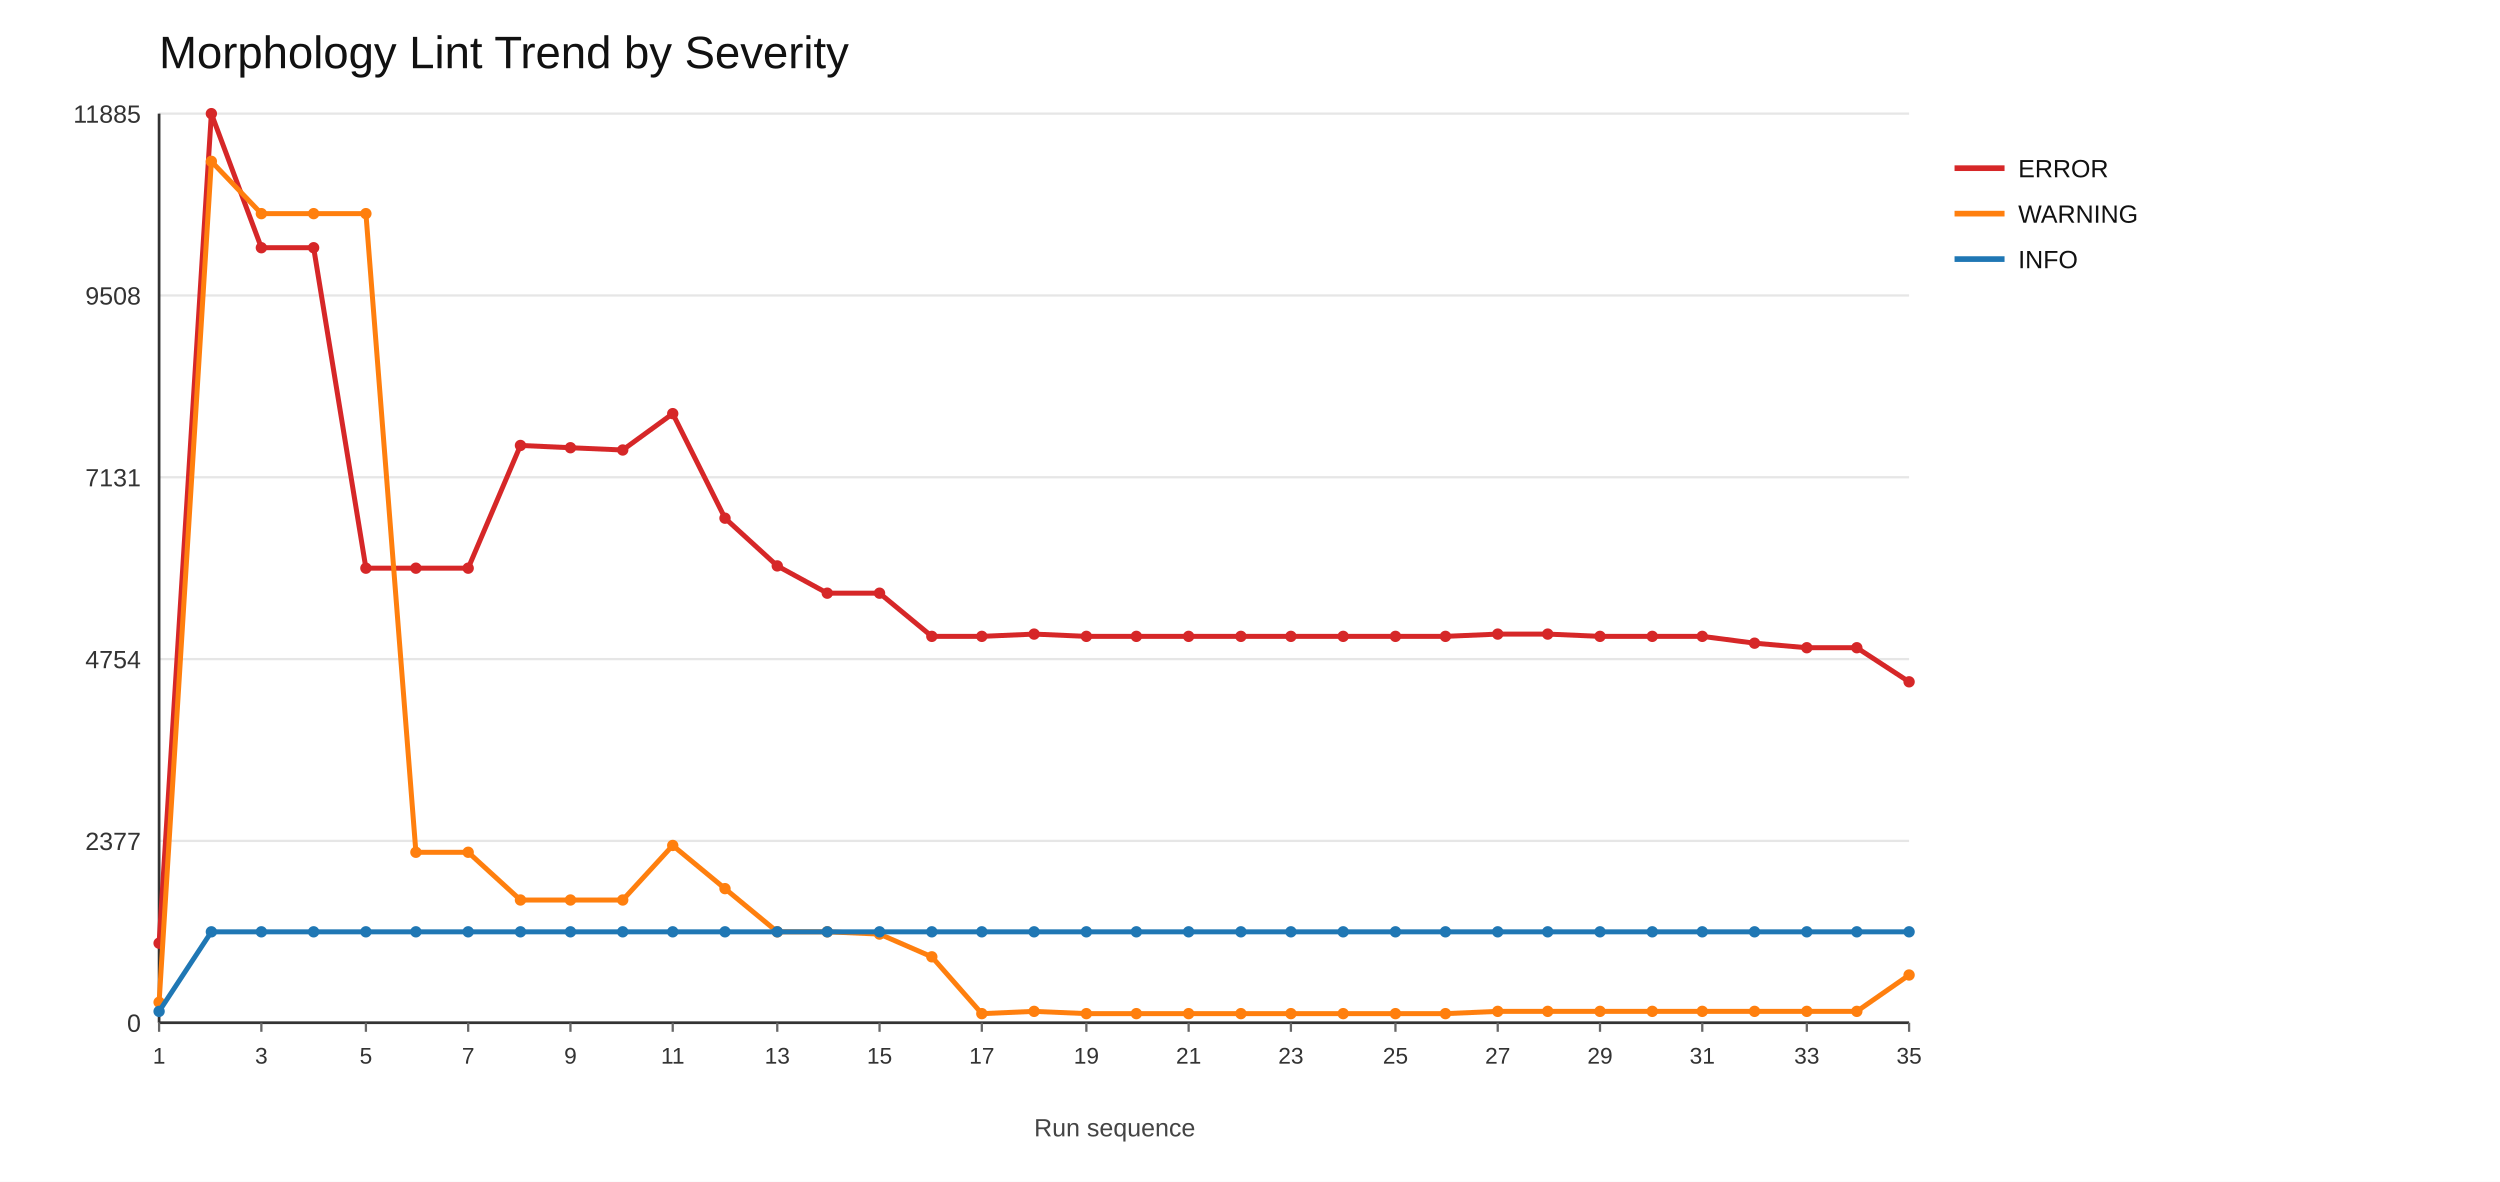
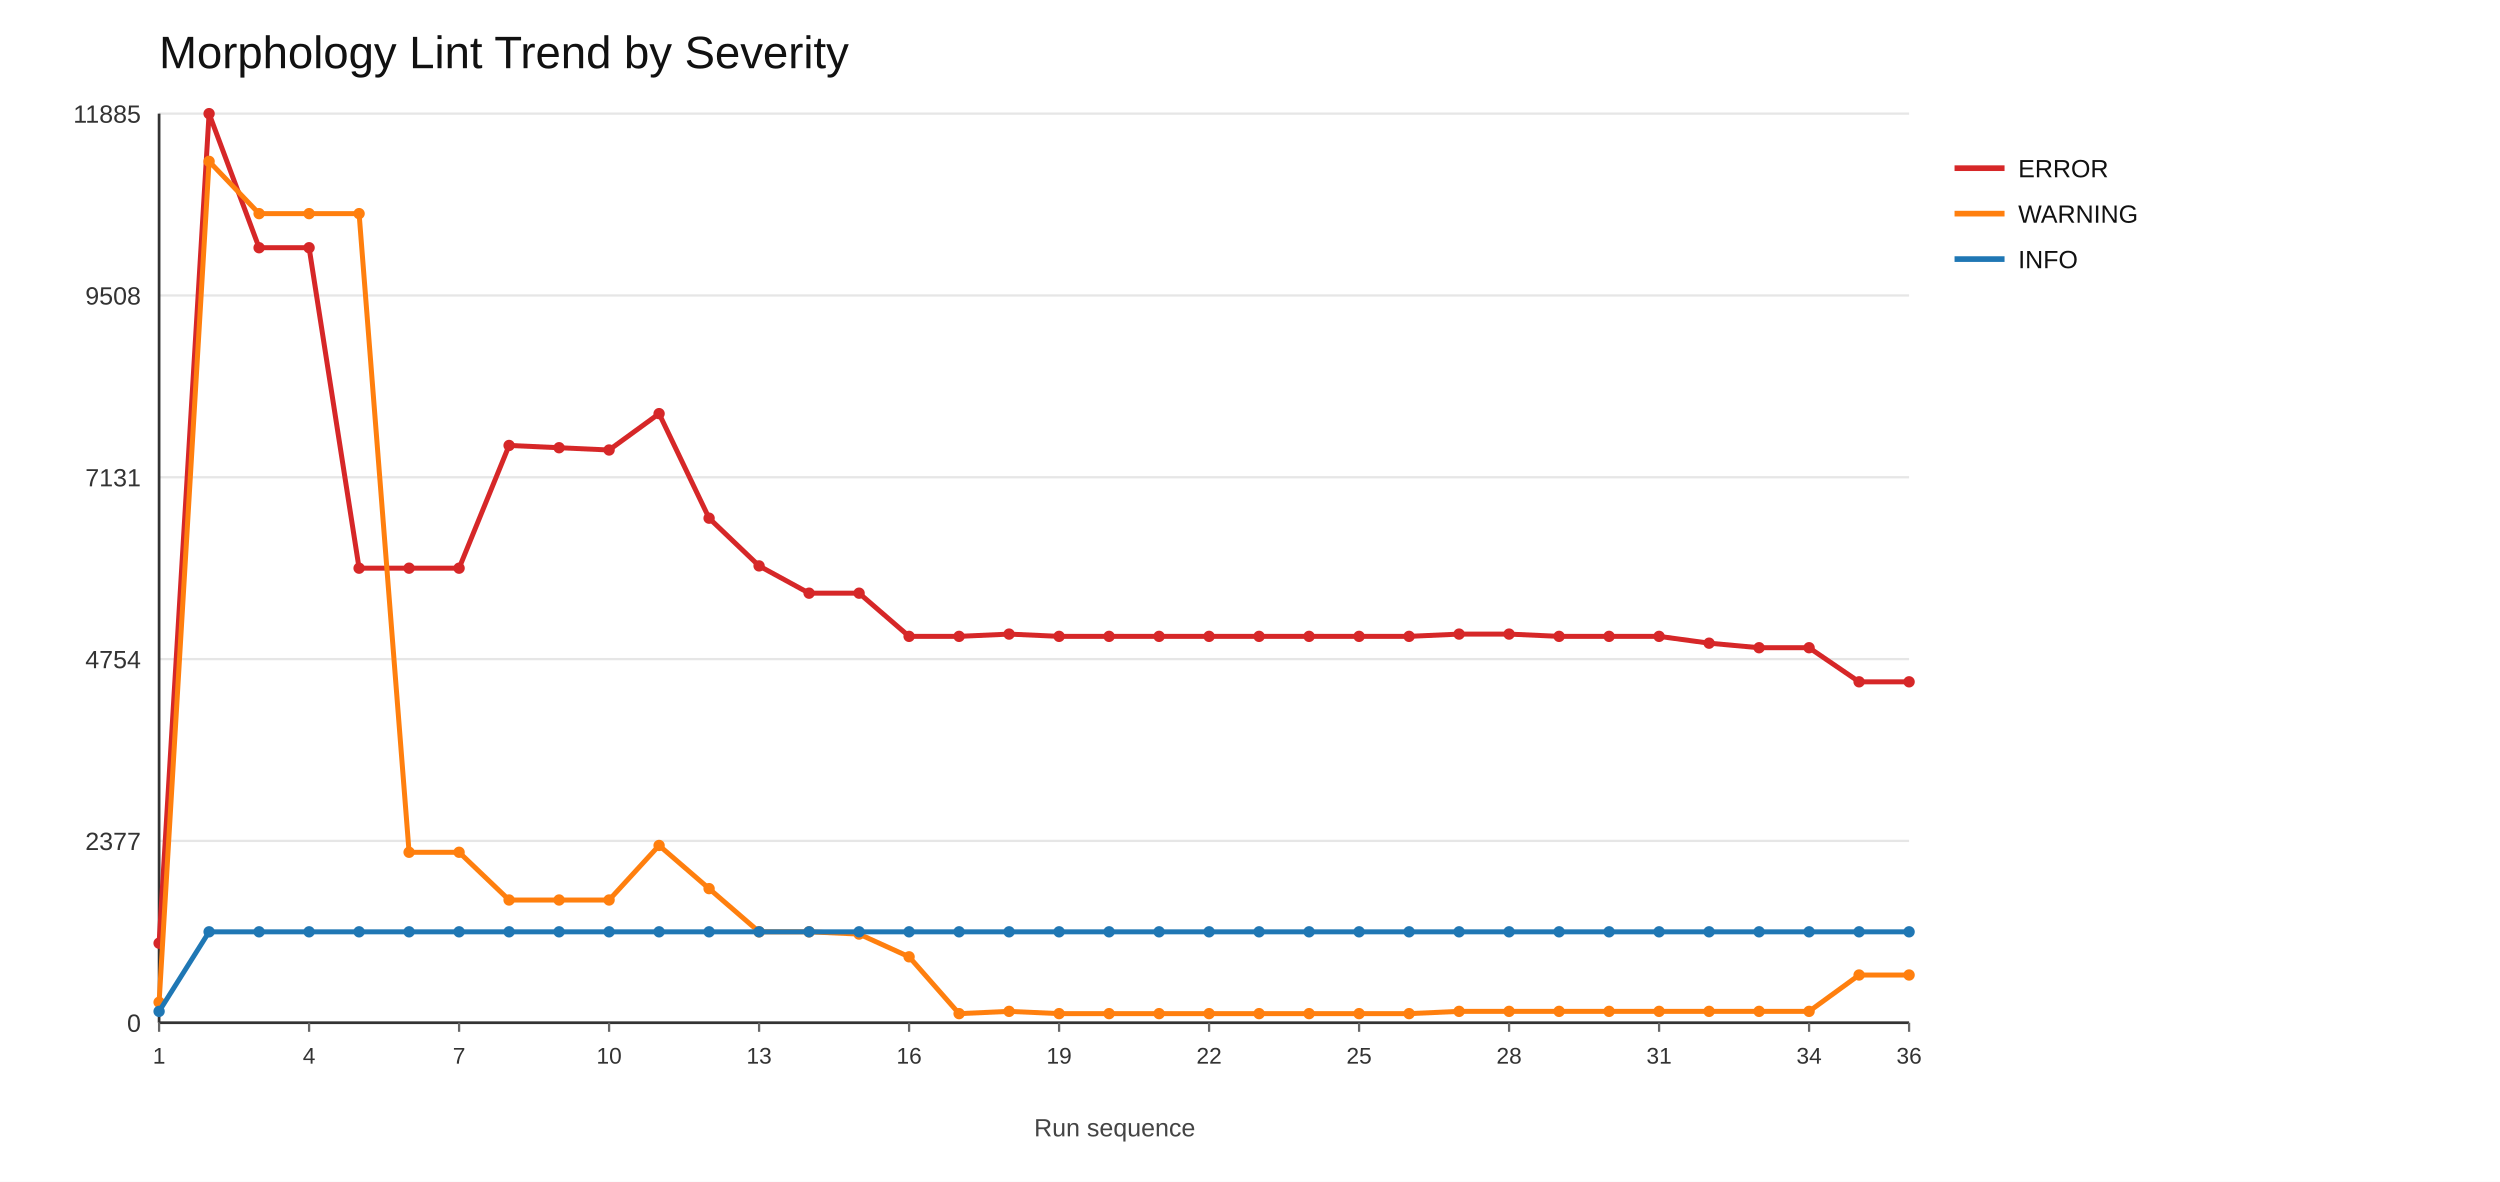
<svg xmlns="http://www.w3.org/2000/svg" width="1100" height="520">
  <rect x="0" y="0" width="1100" height="520" fill="#ffffff" />
  <text x="70" y="30" font-size="20" font-family="Arial" fill="#111">Morphology Lint Trend by Severity</text>
  <line x1="70" y1="450" x2="840" y2="450" stroke="#e6e6e6" stroke-width="1" />
  <text x="62" y="454" font-size="11" font-family="Arial" fill="#333" text-anchor="end">0</text>
  <line x1="70" y1="370" x2="840" y2="370" stroke="#e6e6e6" stroke-width="1" />
  <text x="62" y="374" font-size="11" font-family="Arial" fill="#333" text-anchor="end">2377</text>
  <line x1="70" y1="290" x2="840" y2="290" stroke="#e6e6e6" stroke-width="1" />
  <text x="62" y="294" font-size="11" font-family="Arial" fill="#333" text-anchor="end">4754</text>
  <line x1="70" y1="210" x2="840" y2="210" stroke="#e6e6e6" stroke-width="1" />
  <text x="62" y="214" font-size="11" font-family="Arial" fill="#333" text-anchor="end">7131</text>
  <line x1="70" y1="130" x2="840" y2="130" stroke="#e6e6e6" stroke-width="1" />
  <text x="62" y="134" font-size="11" font-family="Arial" fill="#333" text-anchor="end">9508</text>
  <line x1="70" y1="50" x2="840" y2="50" stroke="#e6e6e6" stroke-width="1" />
  <text x="62" y="54" font-size="11" font-family="Arial" fill="#333" text-anchor="end">11885</text>
  <line x1="70" y1="450" x2="840" y2="450" stroke="#333" stroke-width="1.2" />
  <line x1="70" y1="50" x2="70" y2="450" stroke="#333" stroke-width="1.2" />
  <line x1="70" y1="450" x2="70" y2="454" stroke="#666" stroke-width="1" />
  <text x="70" y="468" font-size="10" font-family="Arial" fill="#333" text-anchor="middle">1</text>
-   <line x1="115" y1="450" x2="115" y2="454" stroke="#666" stroke-width="1" />
-   <text x="115" y="468" font-size="10" font-family="Arial" fill="#333" text-anchor="middle">3</text>
-   <line x1="161" y1="450" x2="161" y2="454" stroke="#666" stroke-width="1" />
-   <text x="161" y="468" font-size="10" font-family="Arial" fill="#333" text-anchor="middle">5</text>
-   <line x1="206" y1="450" x2="206" y2="454" stroke="#666" stroke-width="1" />
-   <text x="206" y="468" font-size="10" font-family="Arial" fill="#333" text-anchor="middle">7</text>
-   <line x1="251" y1="450" x2="251" y2="454" stroke="#666" stroke-width="1" />
-   <text x="251" y="468" font-size="10" font-family="Arial" fill="#333" text-anchor="middle">9</text>
-   <line x1="296" y1="450" x2="296" y2="454" stroke="#666" stroke-width="1" />
-   <text x="296" y="468" font-size="10" font-family="Arial" fill="#333" text-anchor="middle">11</text>
-   <line x1="342" y1="450" x2="342" y2="454" stroke="#666" stroke-width="1" />
-   <text x="342" y="468" font-size="10" font-family="Arial" fill="#333" text-anchor="middle">13</text>
-   <line x1="387" y1="450" x2="387" y2="454" stroke="#666" stroke-width="1" />
-   <text x="387" y="468" font-size="10" font-family="Arial" fill="#333" text-anchor="middle">15</text>
-   <line x1="432" y1="450" x2="432" y2="454" stroke="#666" stroke-width="1" />
-   <text x="432" y="468" font-size="10" font-family="Arial" fill="#333" text-anchor="middle">17</text>
-   <line x1="478" y1="450" x2="478" y2="454" stroke="#666" stroke-width="1" />
-   <text x="478" y="468" font-size="10" font-family="Arial" fill="#333" text-anchor="middle">19</text>
-   <line x1="523" y1="450" x2="523" y2="454" stroke="#666" stroke-width="1" />
-   <text x="523" y="468" font-size="10" font-family="Arial" fill="#333" text-anchor="middle">21</text>
-   <line x1="568" y1="450" x2="568" y2="454" stroke="#666" stroke-width="1" />
-   <text x="568" y="468" font-size="10" font-family="Arial" fill="#333" text-anchor="middle">23</text>
-   <line x1="614" y1="450" x2="614" y2="454" stroke="#666" stroke-width="1" />
-   <text x="614" y="468" font-size="10" font-family="Arial" fill="#333" text-anchor="middle">25</text>
-   <line x1="659" y1="450" x2="659" y2="454" stroke="#666" stroke-width="1" />
-   <text x="659" y="468" font-size="10" font-family="Arial" fill="#333" text-anchor="middle">27</text>
-   <line x1="704" y1="450" x2="704" y2="454" stroke="#666" stroke-width="1" />
-   <text x="704" y="468" font-size="10" font-family="Arial" fill="#333" text-anchor="middle">29</text>
-   <line x1="749" y1="450" x2="749" y2="454" stroke="#666" stroke-width="1" />
-   <text x="749" y="468" font-size="10" font-family="Arial" fill="#333" text-anchor="middle">31</text>
-   <line x1="795" y1="450" x2="795" y2="454" stroke="#666" stroke-width="1" />
-   <text x="795" y="468" font-size="10" font-family="Arial" fill="#333" text-anchor="middle">33</text>
+   <line x1="136" y1="450" x2="136" y2="454" stroke="#666" stroke-width="1" />
+   <text x="136" y="468" font-size="10" font-family="Arial" fill="#333" text-anchor="middle">4</text>
+   <line x1="202" y1="450" x2="202" y2="454" stroke="#666" stroke-width="1" />
+   <text x="202" y="468" font-size="10" font-family="Arial" fill="#333" text-anchor="middle">7</text>
+   <line x1="268" y1="450" x2="268" y2="454" stroke="#666" stroke-width="1" />
+   <text x="268" y="468" font-size="10" font-family="Arial" fill="#333" text-anchor="middle">10</text>
+   <line x1="334" y1="450" x2="334" y2="454" stroke="#666" stroke-width="1" />
+   <text x="334" y="468" font-size="10" font-family="Arial" fill="#333" text-anchor="middle">13</text>
+   <line x1="400" y1="450" x2="400" y2="454" stroke="#666" stroke-width="1" />
+   <text x="400" y="468" font-size="10" font-family="Arial" fill="#333" text-anchor="middle">16</text>
+   <line x1="466" y1="450" x2="466" y2="454" stroke="#666" stroke-width="1" />
+   <text x="466" y="468" font-size="10" font-family="Arial" fill="#333" text-anchor="middle">19</text>
+   <line x1="532" y1="450" x2="532" y2="454" stroke="#666" stroke-width="1" />
+   <text x="532" y="468" font-size="10" font-family="Arial" fill="#333" text-anchor="middle">22</text>
+   <line x1="598" y1="450" x2="598" y2="454" stroke="#666" stroke-width="1" />
+   <text x="598" y="468" font-size="10" font-family="Arial" fill="#333" text-anchor="middle">25</text>
+   <line x1="664" y1="450" x2="664" y2="454" stroke="#666" stroke-width="1" />
+   <text x="664" y="468" font-size="10" font-family="Arial" fill="#333" text-anchor="middle">28</text>
+   <line x1="730" y1="450" x2="730" y2="454" stroke="#666" stroke-width="1" />
+   <text x="730" y="468" font-size="10" font-family="Arial" fill="#333" text-anchor="middle">31</text>
+   <line x1="796" y1="450" x2="796" y2="454" stroke="#666" stroke-width="1" />
+   <text x="796" y="468" font-size="10" font-family="Arial" fill="#333" text-anchor="middle">34</text>
  <line x1="840" y1="450" x2="840" y2="454" stroke="#666" stroke-width="1" />
-   <text x="840" y="468" font-size="10" font-family="Arial" fill="#333" text-anchor="middle">35</text>
-   <polyline fill="none" stroke="#d62728" stroke-width="2.2" points="70,415 93,50 115,109 138,109 161,250 183,250 206,250 229,196 251,197 274,198 296,182 319,228 342,249 364,261 387,261 410,280 432,280 455,279 478,280 500,280 523,280 546,280 568,280 591,280 614,280 636,280 659,279 681,279 704,280 727,280 749,280 772,283 795,285 817,285 840,300" />
+   <text x="840" y="468" font-size="10" font-family="Arial" fill="#333" text-anchor="middle">36</text>
+   <polyline fill="none" stroke="#d62728" stroke-width="2.2" points="70,415 92,50 114,109 136,109 158,250 180,250 202,250 224,196 246,197 268,198 290,182 312,228 334,249 356,261 378,261 400,280 422,280 444,279 466,280 488,280 510,280 532,280 554,280 576,280 598,280 620,280 642,279 664,279 686,280 708,280 730,280 752,283 774,285 796,285 818,300 840,300" />
  <circle cx="70" cy="415" r="2.5" fill="#d62728" />
-   <circle cx="93" cy="50" r="2.5" fill="#d62728" />
-   <circle cx="115" cy="109" r="2.5" fill="#d62728" />
-   <circle cx="138" cy="109" r="2.5" fill="#d62728" />
-   <circle cx="161" cy="250" r="2.5" fill="#d62728" />
-   <circle cx="183" cy="250" r="2.5" fill="#d62728" />
-   <circle cx="206" cy="250" r="2.5" fill="#d62728" />
-   <circle cx="229" cy="196" r="2.5" fill="#d62728" />
-   <circle cx="251" cy="197" r="2.5" fill="#d62728" />
-   <circle cx="274" cy="198" r="2.5" fill="#d62728" />
-   <circle cx="296" cy="182" r="2.5" fill="#d62728" />
-   <circle cx="319" cy="228" r="2.5" fill="#d62728" />
-   <circle cx="342" cy="249" r="2.5" fill="#d62728" />
-   <circle cx="364" cy="261" r="2.5" fill="#d62728" />
-   <circle cx="387" cy="261" r="2.5" fill="#d62728" />
-   <circle cx="410" cy="280" r="2.5" fill="#d62728" />
-   <circle cx="432" cy="280" r="2.5" fill="#d62728" />
-   <circle cx="455" cy="279" r="2.5" fill="#d62728" />
-   <circle cx="478" cy="280" r="2.5" fill="#d62728" />
-   <circle cx="500" cy="280" r="2.5" fill="#d62728" />
-   <circle cx="523" cy="280" r="2.5" fill="#d62728" />
-   <circle cx="546" cy="280" r="2.5" fill="#d62728" />
-   <circle cx="568" cy="280" r="2.5" fill="#d62728" />
-   <circle cx="591" cy="280" r="2.5" fill="#d62728" />
-   <circle cx="614" cy="280" r="2.5" fill="#d62728" />
-   <circle cx="636" cy="280" r="2.5" fill="#d62728" />
-   <circle cx="659" cy="279" r="2.5" fill="#d62728" />
-   <circle cx="681" cy="279" r="2.5" fill="#d62728" />
-   <circle cx="704" cy="280" r="2.5" fill="#d62728" />
-   <circle cx="727" cy="280" r="2.5" fill="#d62728" />
-   <circle cx="749" cy="280" r="2.5" fill="#d62728" />
-   <circle cx="772" cy="283" r="2.5" fill="#d62728" />
-   <circle cx="795" cy="285" r="2.5" fill="#d62728" />
-   <circle cx="817" cy="285" r="2.5" fill="#d62728" />
+   <circle cx="92" cy="50" r="2.5" fill="#d62728" />
+   <circle cx="114" cy="109" r="2.5" fill="#d62728" />
+   <circle cx="136" cy="109" r="2.5" fill="#d62728" />
+   <circle cx="158" cy="250" r="2.5" fill="#d62728" />
+   <circle cx="180" cy="250" r="2.5" fill="#d62728" />
+   <circle cx="202" cy="250" r="2.5" fill="#d62728" />
+   <circle cx="224" cy="196" r="2.5" fill="#d62728" />
+   <circle cx="246" cy="197" r="2.5" fill="#d62728" />
+   <circle cx="268" cy="198" r="2.5" fill="#d62728" />
+   <circle cx="290" cy="182" r="2.5" fill="#d62728" />
+   <circle cx="312" cy="228" r="2.5" fill="#d62728" />
+   <circle cx="334" cy="249" r="2.5" fill="#d62728" />
+   <circle cx="356" cy="261" r="2.5" fill="#d62728" />
+   <circle cx="378" cy="261" r="2.5" fill="#d62728" />
+   <circle cx="400" cy="280" r="2.5" fill="#d62728" />
+   <circle cx="422" cy="280" r="2.5" fill="#d62728" />
+   <circle cx="444" cy="279" r="2.5" fill="#d62728" />
+   <circle cx="466" cy="280" r="2.5" fill="#d62728" />
+   <circle cx="488" cy="280" r="2.5" fill="#d62728" />
+   <circle cx="510" cy="280" r="2.5" fill="#d62728" />
+   <circle cx="532" cy="280" r="2.5" fill="#d62728" />
+   <circle cx="554" cy="280" r="2.5" fill="#d62728" />
+   <circle cx="576" cy="280" r="2.5" fill="#d62728" />
+   <circle cx="598" cy="280" r="2.5" fill="#d62728" />
+   <circle cx="620" cy="280" r="2.5" fill="#d62728" />
+   <circle cx="642" cy="279" r="2.5" fill="#d62728" />
+   <circle cx="664" cy="279" r="2.5" fill="#d62728" />
+   <circle cx="686" cy="280" r="2.5" fill="#d62728" />
+   <circle cx="708" cy="280" r="2.5" fill="#d62728" />
+   <circle cx="730" cy="280" r="2.5" fill="#d62728" />
+   <circle cx="752" cy="283" r="2.5" fill="#d62728" />
+   <circle cx="774" cy="285" r="2.5" fill="#d62728" />
+   <circle cx="796" cy="285" r="2.5" fill="#d62728" />
+   <circle cx="818" cy="300" r="2.5" fill="#d62728" />
  <circle cx="840" cy="300" r="2.5" fill="#d62728" />
  <line x1="860" y1="74" x2="882" y2="74" stroke="#d62728" stroke-width="2.5" />
  <text x="888" y="78" font-size="11" font-family="Arial" fill="#111">ERROR</text>
-   <polyline fill="none" stroke="#ff7f0e" stroke-width="2.2" points="70,441 93,71 115,94 138,94 161,94 183,375 206,375 229,396 251,396 274,396 296,372 319,391 342,410 364,410 387,411 410,421 432,446 455,445 478,446 500,446 523,446 546,446 568,446 591,446 614,446 636,446 659,445 681,445 704,445 727,445 749,445 772,445 795,445 817,445 840,429" />
+   <polyline fill="none" stroke="#ff7f0e" stroke-width="2.2" points="70,441 92,71 114,94 136,94 158,94 180,375 202,375 224,396 246,396 268,396 290,372 312,391 334,410 356,410 378,411 400,421 422,446 444,445 466,446 488,446 510,446 532,446 554,446 576,446 598,446 620,446 642,445 664,445 686,445 708,445 730,445 752,445 774,445 796,445 818,429 840,429" />
  <circle cx="70" cy="441" r="2.5" fill="#ff7f0e" />
-   <circle cx="93" cy="71" r="2.5" fill="#ff7f0e" />
-   <circle cx="115" cy="94" r="2.5" fill="#ff7f0e" />
-   <circle cx="138" cy="94" r="2.5" fill="#ff7f0e" />
-   <circle cx="161" cy="94" r="2.5" fill="#ff7f0e" />
-   <circle cx="183" cy="375" r="2.5" fill="#ff7f0e" />
-   <circle cx="206" cy="375" r="2.5" fill="#ff7f0e" />
-   <circle cx="229" cy="396" r="2.5" fill="#ff7f0e" />
-   <circle cx="251" cy="396" r="2.5" fill="#ff7f0e" />
-   <circle cx="274" cy="396" r="2.5" fill="#ff7f0e" />
-   <circle cx="296" cy="372" r="2.5" fill="#ff7f0e" />
-   <circle cx="319" cy="391" r="2.5" fill="#ff7f0e" />
-   <circle cx="342" cy="410" r="2.5" fill="#ff7f0e" />
-   <circle cx="364" cy="410" r="2.5" fill="#ff7f0e" />
-   <circle cx="387" cy="411" r="2.5" fill="#ff7f0e" />
-   <circle cx="410" cy="421" r="2.5" fill="#ff7f0e" />
-   <circle cx="432" cy="446" r="2.5" fill="#ff7f0e" />
-   <circle cx="455" cy="445" r="2.5" fill="#ff7f0e" />
-   <circle cx="478" cy="446" r="2.5" fill="#ff7f0e" />
-   <circle cx="500" cy="446" r="2.5" fill="#ff7f0e" />
-   <circle cx="523" cy="446" r="2.5" fill="#ff7f0e" />
-   <circle cx="546" cy="446" r="2.5" fill="#ff7f0e" />
-   <circle cx="568" cy="446" r="2.5" fill="#ff7f0e" />
-   <circle cx="591" cy="446" r="2.5" fill="#ff7f0e" />
-   <circle cx="614" cy="446" r="2.5" fill="#ff7f0e" />
-   <circle cx="636" cy="446" r="2.5" fill="#ff7f0e" />
-   <circle cx="659" cy="445" r="2.5" fill="#ff7f0e" />
-   <circle cx="681" cy="445" r="2.5" fill="#ff7f0e" />
-   <circle cx="704" cy="445" r="2.5" fill="#ff7f0e" />
-   <circle cx="727" cy="445" r="2.5" fill="#ff7f0e" />
-   <circle cx="749" cy="445" r="2.5" fill="#ff7f0e" />
-   <circle cx="772" cy="445" r="2.5" fill="#ff7f0e" />
-   <circle cx="795" cy="445" r="2.5" fill="#ff7f0e" />
-   <circle cx="817" cy="445" r="2.5" fill="#ff7f0e" />
+   <circle cx="92" cy="71" r="2.5" fill="#ff7f0e" />
+   <circle cx="114" cy="94" r="2.5" fill="#ff7f0e" />
+   <circle cx="136" cy="94" r="2.5" fill="#ff7f0e" />
+   <circle cx="158" cy="94" r="2.5" fill="#ff7f0e" />
+   <circle cx="180" cy="375" r="2.5" fill="#ff7f0e" />
+   <circle cx="202" cy="375" r="2.5" fill="#ff7f0e" />
+   <circle cx="224" cy="396" r="2.5" fill="#ff7f0e" />
+   <circle cx="246" cy="396" r="2.5" fill="#ff7f0e" />
+   <circle cx="268" cy="396" r="2.5" fill="#ff7f0e" />
+   <circle cx="290" cy="372" r="2.5" fill="#ff7f0e" />
+   <circle cx="312" cy="391" r="2.5" fill="#ff7f0e" />
+   <circle cx="334" cy="410" r="2.5" fill="#ff7f0e" />
+   <circle cx="356" cy="410" r="2.5" fill="#ff7f0e" />
+   <circle cx="378" cy="411" r="2.5" fill="#ff7f0e" />
+   <circle cx="400" cy="421" r="2.5" fill="#ff7f0e" />
+   <circle cx="422" cy="446" r="2.5" fill="#ff7f0e" />
+   <circle cx="444" cy="445" r="2.5" fill="#ff7f0e" />
+   <circle cx="466" cy="446" r="2.5" fill="#ff7f0e" />
+   <circle cx="488" cy="446" r="2.5" fill="#ff7f0e" />
+   <circle cx="510" cy="446" r="2.5" fill="#ff7f0e" />
+   <circle cx="532" cy="446" r="2.5" fill="#ff7f0e" />
+   <circle cx="554" cy="446" r="2.5" fill="#ff7f0e" />
+   <circle cx="576" cy="446" r="2.5" fill="#ff7f0e" />
+   <circle cx="598" cy="446" r="2.5" fill="#ff7f0e" />
+   <circle cx="620" cy="446" r="2.5" fill="#ff7f0e" />
+   <circle cx="642" cy="445" r="2.5" fill="#ff7f0e" />
+   <circle cx="664" cy="445" r="2.5" fill="#ff7f0e" />
+   <circle cx="686" cy="445" r="2.5" fill="#ff7f0e" />
+   <circle cx="708" cy="445" r="2.5" fill="#ff7f0e" />
+   <circle cx="730" cy="445" r="2.5" fill="#ff7f0e" />
+   <circle cx="752" cy="445" r="2.5" fill="#ff7f0e" />
+   <circle cx="774" cy="445" r="2.5" fill="#ff7f0e" />
+   <circle cx="796" cy="445" r="2.5" fill="#ff7f0e" />
+   <circle cx="818" cy="429" r="2.5" fill="#ff7f0e" />
  <circle cx="840" cy="429" r="2.5" fill="#ff7f0e" />
  <line x1="860" y1="94" x2="882" y2="94" stroke="#ff7f0e" stroke-width="2.5" />
  <text x="888" y="98" font-size="11" font-family="Arial" fill="#111">WARNING</text>
-   <polyline fill="none" stroke="#1f77b4" stroke-width="2.2" points="70,445 93,410 115,410 138,410 161,410 183,410 206,410 229,410 251,410 274,410 296,410 319,410 342,410 364,410 387,410 410,410 432,410 455,410 478,410 500,410 523,410 546,410 568,410 591,410 614,410 636,410 659,410 681,410 704,410 727,410 749,410 772,410 795,410 817,410 840,410" />
+   <polyline fill="none" stroke="#1f77b4" stroke-width="2.2" points="70,445 92,410 114,410 136,410 158,410 180,410 202,410 224,410 246,410 268,410 290,410 312,410 334,410 356,410 378,410 400,410 422,410 444,410 466,410 488,410 510,410 532,410 554,410 576,410 598,410 620,410 642,410 664,410 686,410 708,410 730,410 752,410 774,410 796,410 818,410 840,410" />
  <circle cx="70" cy="445" r="2.5" fill="#1f77b4" />
-   <circle cx="93" cy="410" r="2.5" fill="#1f77b4" />
-   <circle cx="115" cy="410" r="2.5" fill="#1f77b4" />
-   <circle cx="138" cy="410" r="2.5" fill="#1f77b4" />
-   <circle cx="161" cy="410" r="2.5" fill="#1f77b4" />
-   <circle cx="183" cy="410" r="2.5" fill="#1f77b4" />
-   <circle cx="206" cy="410" r="2.5" fill="#1f77b4" />
-   <circle cx="229" cy="410" r="2.5" fill="#1f77b4" />
-   <circle cx="251" cy="410" r="2.5" fill="#1f77b4" />
-   <circle cx="274" cy="410" r="2.5" fill="#1f77b4" />
-   <circle cx="296" cy="410" r="2.5" fill="#1f77b4" />
-   <circle cx="319" cy="410" r="2.5" fill="#1f77b4" />
-   <circle cx="342" cy="410" r="2.5" fill="#1f77b4" />
-   <circle cx="364" cy="410" r="2.5" fill="#1f77b4" />
-   <circle cx="387" cy="410" r="2.5" fill="#1f77b4" />
-   <circle cx="410" cy="410" r="2.5" fill="#1f77b4" />
-   <circle cx="432" cy="410" r="2.5" fill="#1f77b4" />
-   <circle cx="455" cy="410" r="2.5" fill="#1f77b4" />
-   <circle cx="478" cy="410" r="2.5" fill="#1f77b4" />
-   <circle cx="500" cy="410" r="2.5" fill="#1f77b4" />
-   <circle cx="523" cy="410" r="2.5" fill="#1f77b4" />
-   <circle cx="546" cy="410" r="2.5" fill="#1f77b4" />
-   <circle cx="568" cy="410" r="2.5" fill="#1f77b4" />
-   <circle cx="591" cy="410" r="2.5" fill="#1f77b4" />
-   <circle cx="614" cy="410" r="2.5" fill="#1f77b4" />
-   <circle cx="636" cy="410" r="2.5" fill="#1f77b4" />
-   <circle cx="659" cy="410" r="2.5" fill="#1f77b4" />
-   <circle cx="681" cy="410" r="2.5" fill="#1f77b4" />
-   <circle cx="704" cy="410" r="2.5" fill="#1f77b4" />
-   <circle cx="727" cy="410" r="2.5" fill="#1f77b4" />
-   <circle cx="749" cy="410" r="2.5" fill="#1f77b4" />
-   <circle cx="772" cy="410" r="2.5" fill="#1f77b4" />
-   <circle cx="795" cy="410" r="2.5" fill="#1f77b4" />
-   <circle cx="817" cy="410" r="2.5" fill="#1f77b4" />
+   <circle cx="92" cy="410" r="2.5" fill="#1f77b4" />
+   <circle cx="114" cy="410" r="2.5" fill="#1f77b4" />
+   <circle cx="136" cy="410" r="2.5" fill="#1f77b4" />
+   <circle cx="158" cy="410" r="2.5" fill="#1f77b4" />
+   <circle cx="180" cy="410" r="2.5" fill="#1f77b4" />
+   <circle cx="202" cy="410" r="2.5" fill="#1f77b4" />
+   <circle cx="224" cy="410" r="2.5" fill="#1f77b4" />
+   <circle cx="246" cy="410" r="2.5" fill="#1f77b4" />
+   <circle cx="268" cy="410" r="2.5" fill="#1f77b4" />
+   <circle cx="290" cy="410" r="2.5" fill="#1f77b4" />
+   <circle cx="312" cy="410" r="2.5" fill="#1f77b4" />
+   <circle cx="334" cy="410" r="2.5" fill="#1f77b4" />
+   <circle cx="356" cy="410" r="2.5" fill="#1f77b4" />
+   <circle cx="378" cy="410" r="2.5" fill="#1f77b4" />
+   <circle cx="400" cy="410" r="2.5" fill="#1f77b4" />
+   <circle cx="422" cy="410" r="2.5" fill="#1f77b4" />
+   <circle cx="444" cy="410" r="2.5" fill="#1f77b4" />
+   <circle cx="466" cy="410" r="2.5" fill="#1f77b4" />
+   <circle cx="488" cy="410" r="2.5" fill="#1f77b4" />
+   <circle cx="510" cy="410" r="2.5" fill="#1f77b4" />
+   <circle cx="532" cy="410" r="2.5" fill="#1f77b4" />
+   <circle cx="554" cy="410" r="2.5" fill="#1f77b4" />
+   <circle cx="576" cy="410" r="2.5" fill="#1f77b4" />
+   <circle cx="598" cy="410" r="2.5" fill="#1f77b4" />
+   <circle cx="620" cy="410" r="2.5" fill="#1f77b4" />
+   <circle cx="642" cy="410" r="2.5" fill="#1f77b4" />
+   <circle cx="664" cy="410" r="2.5" fill="#1f77b4" />
+   <circle cx="686" cy="410" r="2.5" fill="#1f77b4" />
+   <circle cx="708" cy="410" r="2.5" fill="#1f77b4" />
+   <circle cx="730" cy="410" r="2.5" fill="#1f77b4" />
+   <circle cx="752" cy="410" r="2.5" fill="#1f77b4" />
+   <circle cx="774" cy="410" r="2.5" fill="#1f77b4" />
+   <circle cx="796" cy="410" r="2.5" fill="#1f77b4" />
+   <circle cx="818" cy="410" r="2.5" fill="#1f77b4" />
  <circle cx="840" cy="410" r="2.5" fill="#1f77b4" />
  <line x1="860" y1="114" x2="882" y2="114" stroke="#1f77b4" stroke-width="2.5" />
  <text x="888" y="118" font-size="11" font-family="Arial" fill="#111">INFO</text>
  <text x="455" y="500" font-size="11" font-family="Arial" fill="#444">Run sequence</text>
</svg>
